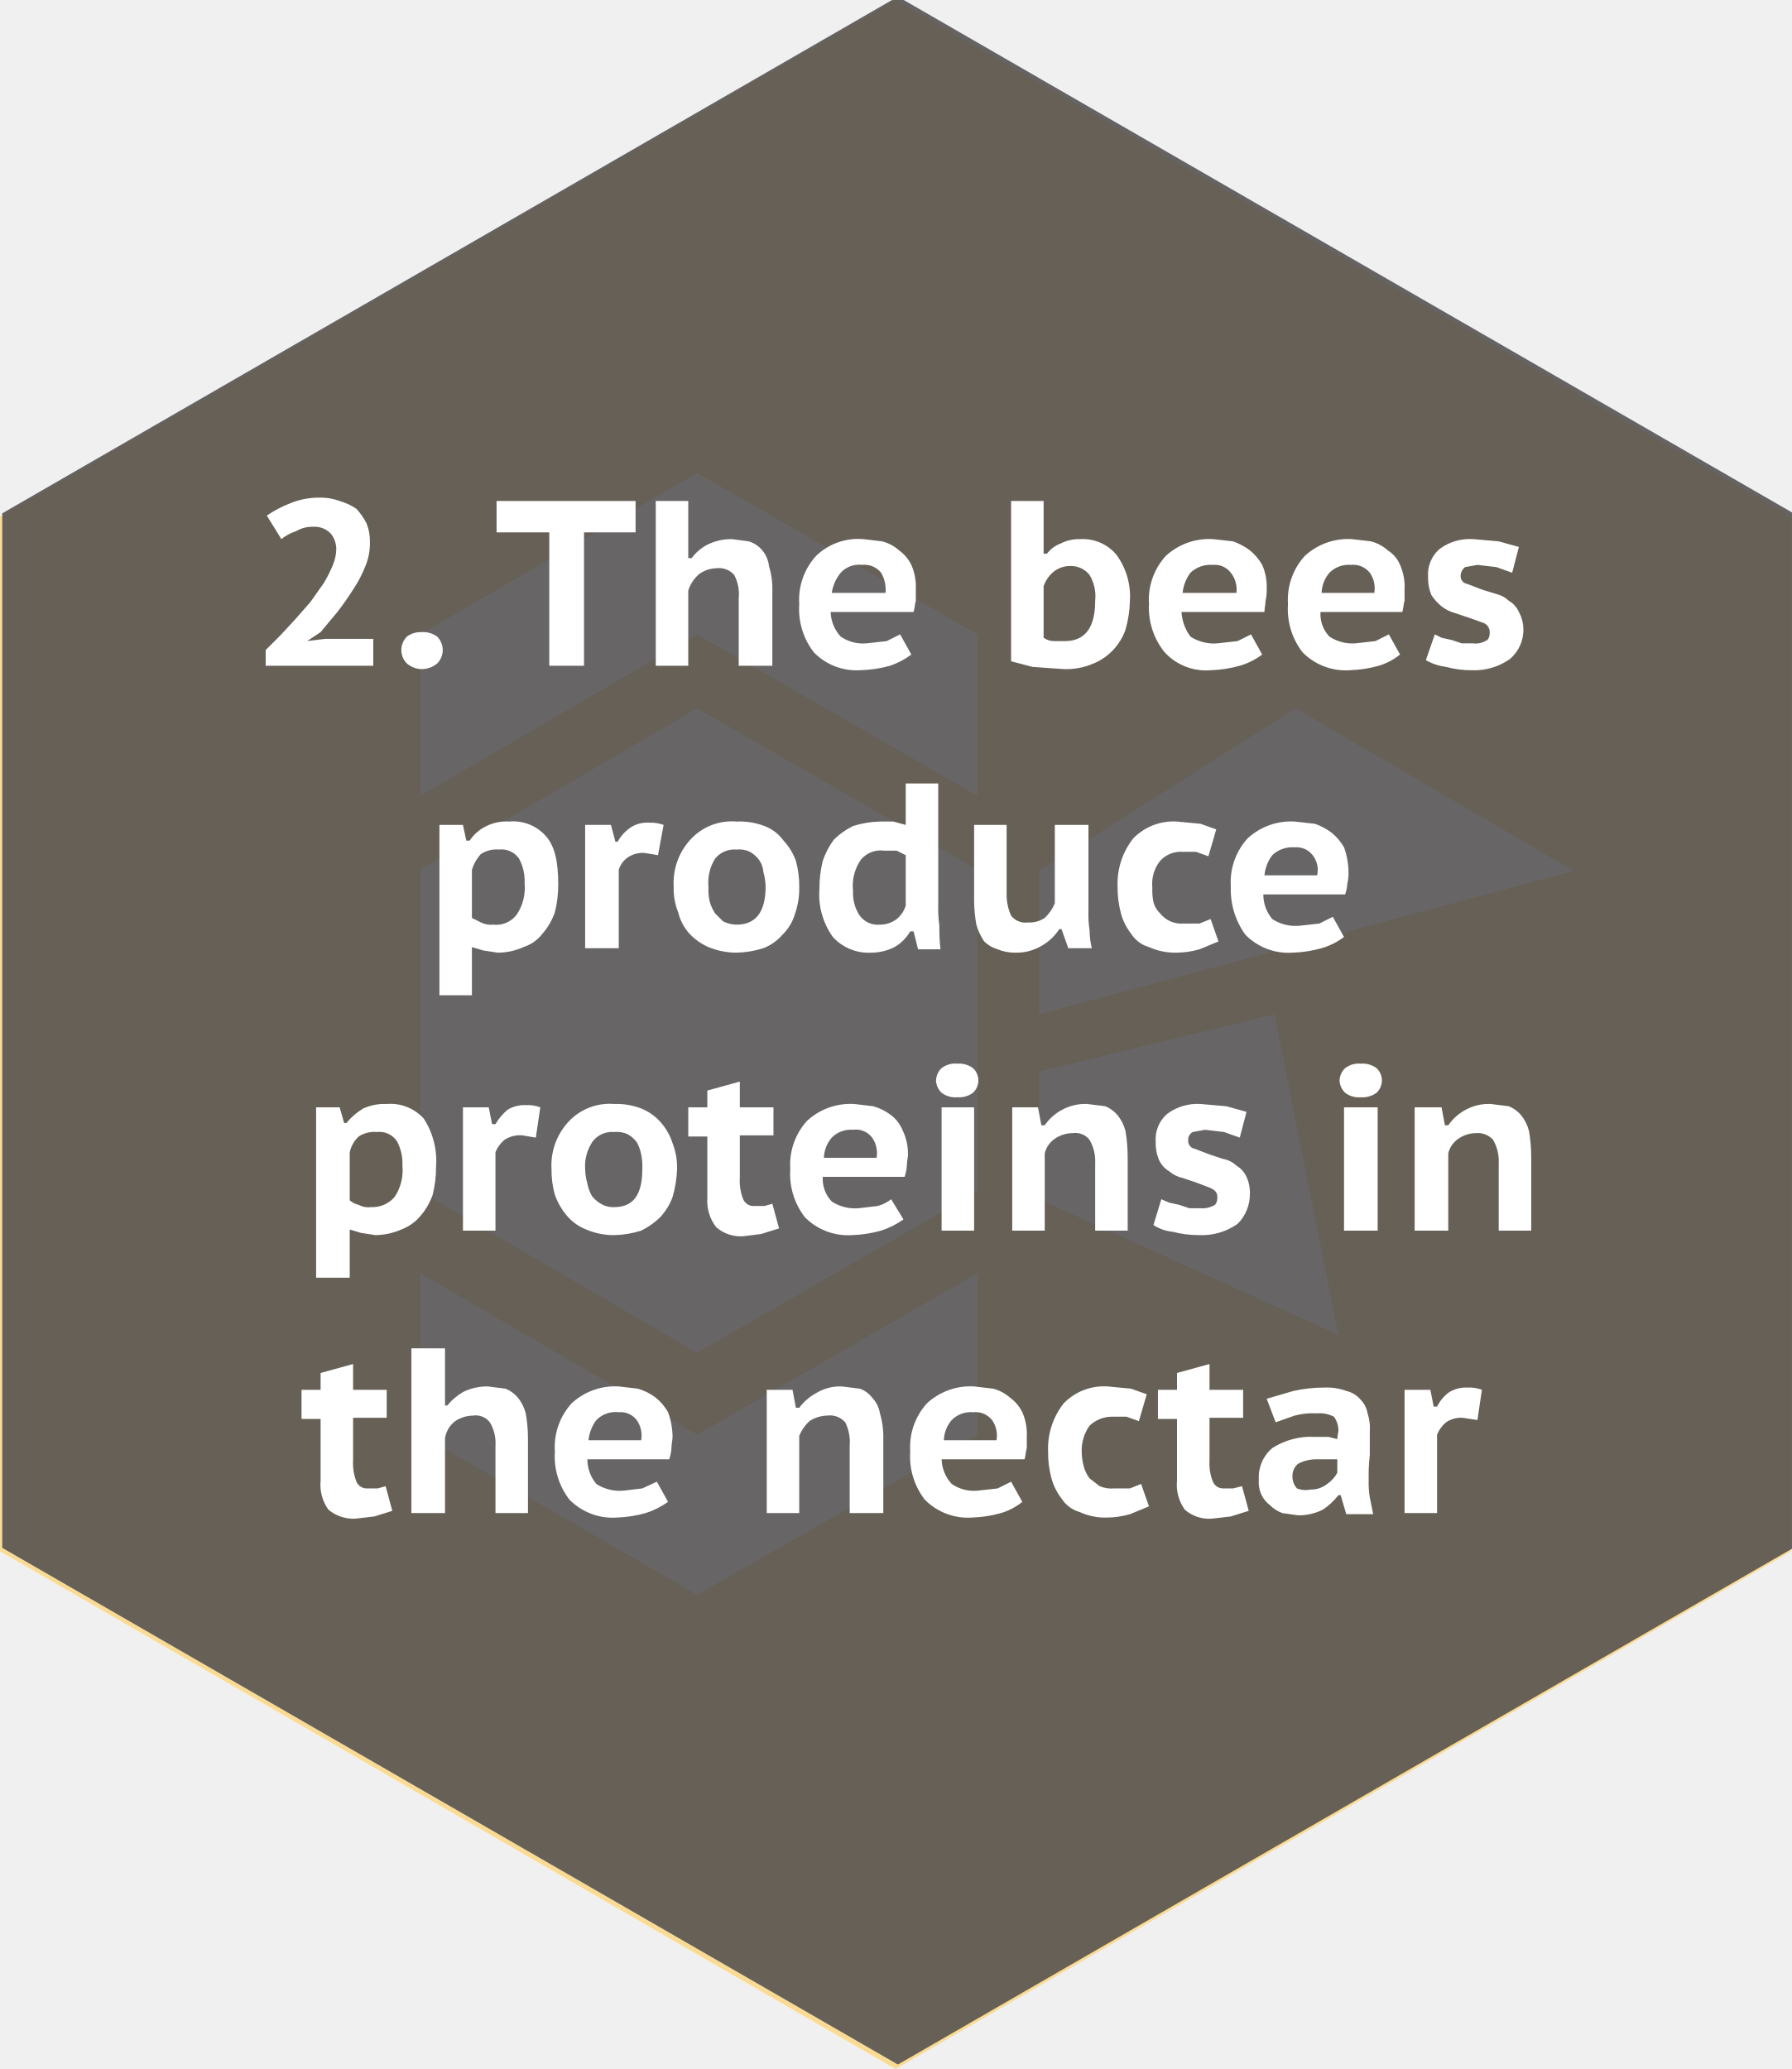
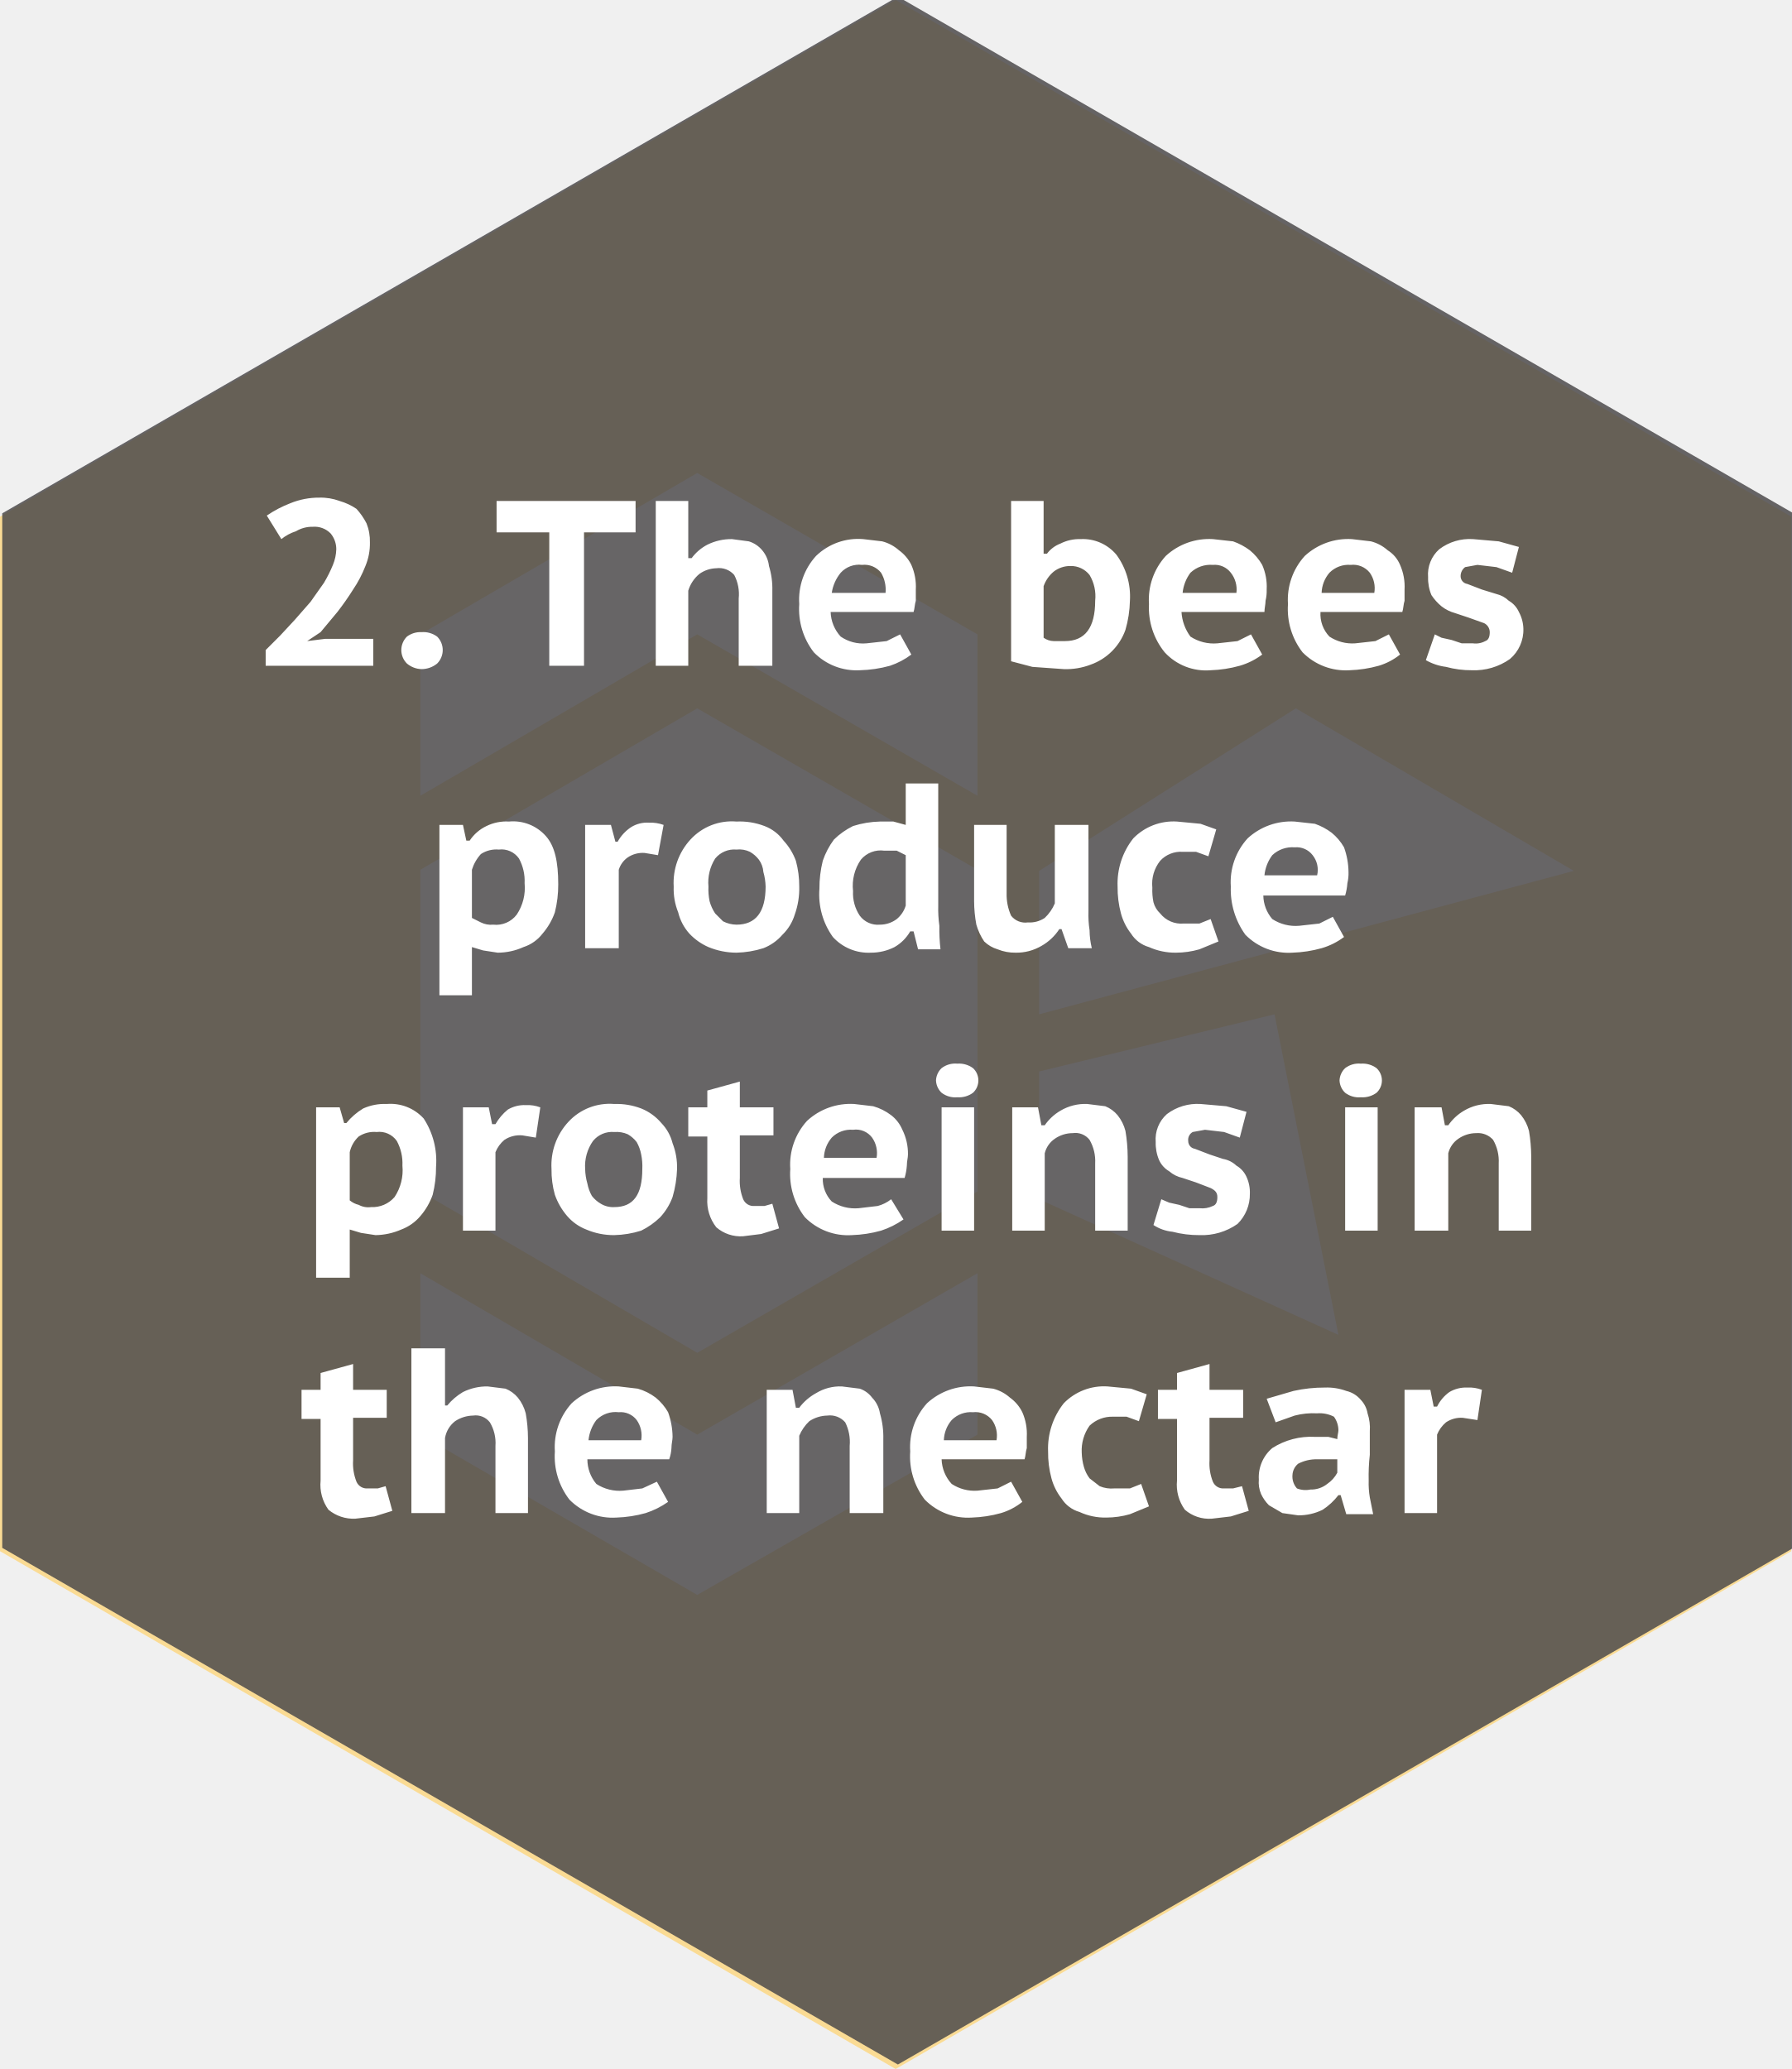
<svg xmlns="http://www.w3.org/2000/svg" width="159.8" height="184.6" viewBox="0 0 159.8 184.6">
-   <g id="Layer_11">
-     <path fill="#fadb94" d="M159.8 46.1L79.9 0 0 46.1v92.3l79.9 46.2 79.9-46.2V46.1z" />
-     <path fill="#fff" d="M37.5 77.6l24.7-14.4 25 14.4v28.7l-25 14.4-24.7-14.4z" />
-     <path fill="#fff" d="M37.5 56.6l24.7-14.4 25 14.4V71l-25-14.4L37.5 71zM87.2 128l-25 14.3L37.5 128v-14.4L62.2 128l25-14.4zm5.5-50.3v12.8l47.7-12.8-24.8-14.5zm21 12.8l-21 5.1V107l26.7 12.1z" />
-     <path fill="#4c4a4b" d="M160 45.8L80.1-.3.2 45.8v92.3l79.9 46.1 79.9-46.1V45.8z" opacity=".85" />
-     <path fill="#fff" d="M33 48.4a5.2 5.2 0 0 1-.4 2.1 10.6 10.6 0 0 1-1.1 2.1 24.3 24.3 0 0 1-1.4 2l-1.5 1.8-1.2.8L29 57h4.3v2.4h-9.6V58l1.3-1.3 1.3-1.4 1.4-1.6 1.2-1.7a11.9 11.9 0 0 0 .8-1.6A3.9 3.9 0 0 0 30 49a2.2 2.2 0 0 0-.5-1.4 2 2 0 0 0-1.6-.6 2.8 2.8 0 0 0-1.5.4 4 4 0 0 0-1.3.7L23.8 46a10.3 10.3 0 0 1 2.1-1.1 6.7 6.7 0 0 1 2.6-.5 4.8 4.8 0 0 1 1.8.3 5.2 5.2 0 0 1 1.5.7 6 6 0 0 1 .9 1.3 4.3 4.3 0 0 1 .3 1.7zm2.8 9.6a1.7 1.7 0 0 1 .5-1.2 2 2 0 0 1 1.3-.4 2.1 2.1 0 0 1 1.4.4 1.7 1.7 0 0 1 0 2.4 2.2 2.2 0 0 1-1.4.5 2.1 2.1 0 0 1-1.3-.5 1.7 1.7 0 0 1-.5-1.2zm20.9-10.5h-4.6v11.9H49V47.5h-4.7v-2.8h12.4zm9.2 11.9v-6a3.7 3.7 0 0 0-.4-2.1 1.8 1.8 0 0 0-1.6-.6 2.7 2.7 0 0 0-1.5.5 3.1 3.1 0 0 0-1 1.5v6.7h-2.9V44.7h2.9v5.1h.3a4.1 4.1 0 0 1 1.4-1.2 4.8 4.8 0 0 1 2.2-.5l1.5.2a2.5 2.5 0 0 1 1.2.8 2.6 2.6 0 0 1 .6 1.4 6.9 6.9 0 0 1 .3 2.2v6.7zm15.4-1a6.7 6.7 0 0 1-1.9 1 11 11 0 0 1-2.7.4 5.3 5.3 0 0 1-4.1-1.6 6.3 6.3 0 0 1-1.3-4.3 5.8 5.8 0 0 1 1.5-4.3 5.4 5.4 0 0 1 4.2-1.5l1.7.2a3.6 3.6 0 0 1 1.5.8 3.5 3.5 0 0 1 1.1 1.3 4.8 4.8 0 0 1 .4 2.2v1c-.1.3-.1.7-.2 1h-7.4a3.4 3.4 0 0 0 .9 2.2 3.5 3.5 0 0 0 2.3.6l1.8-.2 1.2-.6zm-4.4-8a2.2 2.2 0 0 0-1.9.7 3.7 3.7 0 0 0-.8 1.8H79a3 3 0 0 0-.4-1.8 1.9 1.9 0 0 0-1.7-.7zm13.3-5.7h2.9v4.7h.3a2.7 2.7 0 0 1 1.2-.9 3.7 3.7 0 0 1 1.8-.4 3.9 3.9 0 0 1 3.2 1.4 6.3 6.3 0 0 1 1.2 4.1 10.1 10.1 0 0 1-.4 2.6 5.1 5.1 0 0 1-3.1 3.1 6.1 6.1 0 0 1-2.4.4l-2.8-.2-1.9-.5zm2.9 12.2a1.6 1.6 0 0 0 .9.3h1q2.7 0 2.7-3.6a3.7 3.7 0 0 0-.5-2.3 2.1 2.1 0 0 0-1.7-.8 2.4 2.4 0 0 0-1.5.5 3 3 0 0 0-.9 1.3zm19.5 1.5a6.2 6.2 0 0 1-2 1 10.9 10.9 0 0 1-2.6.4 5 5 0 0 1-4.1-1.6 6.3 6.3 0 0 1-1.4-4.3 5.8 5.8 0 0 1 1.5-4.3 5.7 5.7 0 0 1 4.2-1.5l1.8.2a5.5 5.5 0 0 1 1.5.8 4.7 4.7 0 0 1 1.1 1.3 4.8 4.8 0 0 1 .4 2.2 3.8 3.8 0 0 1-.1 1c0 .3-.1.7-.1 1h-7.4a4.1 4.1 0 0 0 .8 2.2 3.8 3.8 0 0 0 2.4.6l1.8-.2 1.2-.6zm-4.4-8a2.6 2.6 0 0 0-2 .7 3.6 3.6 0 0 0-.7 1.8h4.8a2.4 2.4 0 0 0-.5-1.8 1.8 1.8 0 0 0-1.6-.7zm16.7 8a5.6 5.6 0 0 1-1.9 1 10.9 10.9 0 0 1-2.6.4 5.4 5.4 0 0 1-4.2-1.6 6.3 6.3 0 0 1-1.3-4.3 5.8 5.8 0 0 1 1.5-4.3 5.7 5.7 0 0 1 4.2-1.5l1.7.2a3.6 3.6 0 0 1 1.5.8 2.8 2.8 0 0 1 1.1 1.3 4.8 4.8 0 0 1 .4 2.2v1c-.1.3-.1.7-.2 1h-7.3a2.9 2.9 0 0 0 .8 2.2 3.7 3.7 0 0 0 2.3.6l1.8-.2 1.2-.6zm-4.4-8a2.4 2.4 0 0 0-1.9.7 2.9 2.9 0 0 0-.7 1.8h4.7a2.4 2.4 0 0 0-.4-1.8 1.9 1.9 0 0 0-1.7-.7zm7.5 6.2l.6.3.9.2.9.3h1a1.8 1.8 0 0 0 1.1-.2c.3-.1.4-.4.4-.8a.9.9 0 0 0-.5-.8l-1.4-.5-1.2-.4a3.4 3.4 0 0 1-1.2-.6 4.5 4.5 0 0 1-.9-1 3.8 3.8 0 0 1-.3-1.6 3 3 0 0 1 1-2.5 4.5 4.5 0 0 1 3-.9l2.3.2 1.8.5-.6 2.3-1.4-.5-1.7-.2-1.1.2a1 1 0 0 0-.4.8.7.7 0 0 0 .6.7l1.3.5 1.3.4a2.4 2.4 0 0 1 1.1.6 2.2 2.2 0 0 1 .9 1 3.3 3.3 0 0 1 .4 1.5 3.4 3.4 0 0 1-1.2 2.7 5.5 5.5 0 0 1-3.4 1 8.5 8.5 0 0 1-2.3-.3 4.8 4.8 0 0 1-1.8-.6zm-88.8 17h2.1l.3 1.4h.3a3.7 3.7 0 0 1 1.5-1.3 4 4 0 0 1 2-.4 3.9 3.9 0 0 1 3.3 1.3c.8.9 1.1 2.3 1.1 4.3a10.1 10.1 0 0 1-.3 2.5 5.9 5.9 0 0 1-1.1 1.9 3.5 3.5 0 0 1-1.7 1.2 5.6 5.6 0 0 1-2.3.5l-1.3-.2-1-.3v4.3h-2.9zm5.3 2.2a2.5 2.5 0 0 0-1.6.4 3.7 3.7 0 0 0-.8 1.4v4.3l.8.4a2 2 0 0 0 1.1.2 2.3 2.3 0 0 0 2.1-.9 4.3 4.3 0 0 0 .7-2.8 4.2 4.2 0 0 0-.5-2.2 1.9 1.9 0 0 0-1.8-.8zm14.2.5l-1.2-.2a2.4 2.4 0 0 0-1.5.4 2.1 2.1 0 0 0-.8 1.1v7h-3v-11h2.3l.4 1.5h.2a3.7 3.7 0 0 1 1.2-1.3 2.7 2.7 0 0 1 1.6-.4 3.4 3.4 0 0 1 1.3.2zm1.4 2.8a5.7 5.7 0 0 1 1.5-4.2 5 5 0 0 1 4.1-1.6 6.2 6.2 0 0 1 2.5.4 3.7 3.7 0 0 1 1.7 1.3 5.4 5.4 0 0 1 1.1 1.8 8.5 8.5 0 0 1 .3 2.3 6.9 6.9 0 0 1-.4 2.5 4.2 4.2 0 0 1-1.1 1.8 4.3 4.3 0 0 1-1.7 1.2 8.6 8.6 0 0 1-2.4.4 6.6 6.6 0 0 1-2.5-.5 5.2 5.2 0 0 1-1.7-1.2 4.4 4.4 0 0 1-1-1.9 5.6 5.6 0 0 1-.4-2.3zm3.1 0a5.3 5.3 0 0 0 .1 1.3 3.7 3.7 0 0 0 .5 1.1l.7.7a2.7 2.7 0 0 0 1.2.3c1.7 0 2.6-1.1 2.6-3.4a5.1 5.1 0 0 0-.2-1.3 2.1 2.1 0 0 0-.4-1.1 2.7 2.7 0 0 0-.8-.7 2.2 2.2 0 0 0-1.2-.2 2.2 2.2 0 0 0-1.9.8 4 4 0 0 0-.6 2.5zm20.5 1.7a10.9 10.9 0 0 0 .1 1.8 16.2 16.2 0 0 0 .1 2.1h-2l-.4-1.6h-.3a3.8 3.8 0 0 1-1.4 1.4 4.6 4.6 0 0 1-2.1.5 4.3 4.3 0 0 1-3.4-1.4 6.5 6.5 0 0 1-1.2-4.3 10.1 10.1 0 0 1 .3-2.5 6.9 6.9 0 0 1 1-1.9 6.6 6.6 0 0 1 1.7-1.2 8.6 8.6 0 0 1 2.4-.4h1.2l1.1.3v-3.7h2.9zm-5.2 1.7A2.5 2.5 0 0 0 80 82a2.5 2.5 0 0 0 .8-1.2v-4.5l-.8-.4h-1.1a2.3 2.3 0 0 0-2.1.8 4.1 4.1 0 0 0-.7 2.8 3.6 3.6 0 0 0 .6 2.2 2 2 0 0 0 1.8.8zm11.3-8.9v6.1a4.6 4.6 0 0 0 .4 2 1.6 1.6 0 0 0 1.5.6 2.4 2.4 0 0 0 1.5-.4 3.8 3.8 0 0 0 .9-1.3v-7h3v7.7a9.1 9.1 0 0 0 .1 1.7 7 7 0 0 0 .2 1.6h-2.1l-.6-1.7h-.2a4.6 4.6 0 0 1-1.6 1.5 4.4 4.4 0 0 1-2.3.6 4.1 4.1 0 0 1-1.6-.3 2.9 2.9 0 0 1-1.2-.7 5.2 5.2 0 0 1-.7-1.5 12.5 12.5 0 0 1-.2-2.1v-6.8zM108.7 84l-1.7.7a7.6 7.6 0 0 1-2.1.3 5.7 5.7 0 0 1-2.4-.5 2.8 2.8 0 0 1-1.6-1.2 5.1 5.1 0 0 1-.9-1.8 8.8 8.8 0 0 1-.3-2.4 6.5 6.5 0 0 1 1.4-4.3 5 5 0 0 1 3.9-1.5l2.1.2 1.4.5-.7 2.4-1.1-.4h-1.2a2.5 2.5 0 0 0-2 .8 3.3 3.3 0 0 0-.7 2.4 5.3 5.3 0 0 0 .1 1.3 2.1 2.1 0 0 0 .6 1 2.4 2.4 0 0 0 2.1.9h1.4l1-.4zm11.2-.4a6.2 6.2 0 0 1-2 1 10.9 10.9 0 0 1-2.6.4 5.4 5.4 0 0 1-4.2-1.6 6.9 6.9 0 0 1-1.3-4.3 5.8 5.8 0 0 1 1.5-4.3 5.7 5.7 0 0 1 4.2-1.5l1.8.2a5.5 5.5 0 0 1 1.5.8 4.7 4.7 0 0 1 1.1 1.3 6.7 6.7 0 0 1 .4 2.2 3.8 3.8 0 0 1-.1 1 3.6 3.6 0 0 1-.2 1h-7.3a3.4 3.4 0 0 0 .8 2.2 3.8 3.8 0 0 0 2.4.6l1.8-.2 1.2-.6zm-4.4-8a2.6 2.6 0 0 0-2 .7 3.6 3.6 0 0 0-.7 1.8h4.7a2.1 2.1 0 0 0-.4-1.8 1.8 1.8 0 0 0-1.6-.7zM28.2 98.8h2.1l.4 1.4h.2a5.8 5.8 0 0 1 1.5-1.3 4.6 4.6 0 0 1 2.1-.4 4 4 0 0 1 3.3 1.3 6.9 6.9 0 0 1 1.1 4.3 10.1 10.1 0 0 1-.3 2.5 5.9 5.9 0 0 1-1.1 1.9 4.1 4.1 0 0 1-1.7 1.2 5.9 5.9 0 0 1-2.3.5l-1.3-.2-1-.3v4.3h-3zm5.4 2.2a2.5 2.5 0 0 0-1.6.4 2.7 2.7 0 0 0-.8 1.4v4.3a2 2 0 0 0 .8.4 1.8 1.8 0 0 0 1.1.2 2.6 2.6 0 0 0 2.1-.9 4.3 4.3 0 0 0 .7-2.8 4.2 4.2 0 0 0-.5-2.2 1.9 1.9 0 0 0-1.8-.8zm14.2.5l-1.2-.2a2.5 2.5 0 0 0-1.6.4 2.8 2.8 0 0 0-.8 1.1v7h-2.9v-11h2.3l.3 1.5h.3a4.7 4.7 0 0 1 1.1-1.3 2.9 2.9 0 0 1 1.6-.4 3.2 3.2 0 0 1 1.3.2zm1.4 2.8a5.7 5.7 0 0 1 1.5-4.2 5 5 0 0 1 4.1-1.6 6.1 6.1 0 0 1 2.4.4 4.6 4.6 0 0 1 1.8 1.3 5.2 5.2 0 0 1 1 1.8 5.9 5.9 0 0 1 .4 2.3 10.1 10.1 0 0 1-.4 2.5 5.4 5.4 0 0 1-1.1 1.8 6.6 6.6 0 0 1-1.7 1.2 8.6 8.6 0 0 1-2.4.4 6.2 6.2 0 0 1-2.5-.5 4.3 4.3 0 0 1-1.7-1.2 5.9 5.9 0 0 1-1.1-1.9 8 8 0 0 1-.3-2.3zm3 0a5.1 5.1 0 0 0 .2 1.3 3.6 3.6 0 0 0 .4 1.1 2.7 2.7 0 0 0 .8.7 2.1 2.1 0 0 0 1.2.3c1.7 0 2.5-1.1 2.5-3.4a5.3 5.3 0 0 0-.1-1.3 3.6 3.6 0 0 0-.4-1.1 2.7 2.7 0 0 0-.8-.7 2.3 2.3 0 0 0-1.2-.2 2.2 2.2 0 0 0-1.9.8 3.9 3.9 0 0 0-.7 2.5zm9.2-5.5h1.7v-1.5l2.9-.8v2.3h3v2.5h-3v3.8a4.4 4.4 0 0 0 .3 1.9 1 1 0 0 0 1 .6h.9l.7-.2.6 2.2-1.6.5-1.6.2a3.3 3.3 0 0 1-2.4-.8 3.8 3.8 0 0 1-.8-2.6v-5.5h-1.7zm19.2 10a7.5 7.5 0 0 1-2 1 10.9 10.9 0 0 1-2.6.4 5.4 5.4 0 0 1-4.2-1.6 6.3 6.3 0 0 1-1.3-4.3A5.8 5.8 0 0 1 72 100a5.7 5.7 0 0 1 4.2-1.5l1.7.2a4.8 4.8 0 0 1 1.6.8 3.2 3.2 0 0 1 1 1.3 4.8 4.8 0 0 1 .5 2.2c0 .3-.1.6-.1 1a3.6 3.6 0 0 1-.2 1h-7.3a2.9 2.9 0 0 0 .8 2.2 3.8 3.8 0 0 0 2.4.6l1.7-.2a3.3 3.3 0 0 0 1.2-.6zm-4.5-8a2.4 2.4 0 0 0-1.9.7 2.9 2.9 0 0 0-.7 1.8h4.7a2.4 2.4 0 0 0-.4-1.8 1.8 1.8 0 0 0-1.7-.7zm7.4-4.4a1.6 1.6 0 0 1 .5-1.1 2 2 0 0 1 1.4-.4 2.1 2.1 0 0 1 1.4.4 1.5 1.5 0 0 1 0 2.2 2.1 2.1 0 0 1-1.4.4 2 2 0 0 1-1.4-.4 1.6 1.6 0 0 1-.5-1.1zm.5 2.4h2.9v11H84zm13.7 11v-6a3.8 3.8 0 0 0-.5-2.1 1.6 1.6 0 0 0-1.5-.6 2.8 2.8 0 0 0-1.6.5 2.2 2.2 0 0 0-.9 1.3v6.9h-2.9v-11h2.3l.3 1.6h.3a4.4 4.4 0 0 1 1.4-1.3 4.3 4.3 0 0 1 2.4-.6l1.6.2a2.8 2.8 0 0 1 1.1.8 3.7 3.7 0 0 1 .7 1.4 14 14 0 0 1 .2 2.3v6.6zm5.9-2.8l.7.3.9.2.9.3h.9a2.2 2.2 0 0 0 1.2-.2c.3-.1.4-.4.4-.8s-.2-.6-.6-.8l-1.3-.5-1.2-.4a2.7 2.7 0 0 1-1.2-.6 2.2 2.2 0 0 1-.9-1 3.8 3.8 0 0 1-.3-1.6 3 3 0 0 1 1-2.5 4.5 4.5 0 0 1 3-.9l2.3.2 1.8.5-.6 2.3-1.4-.5-1.7-.2-1.1.2a.8.8 0 0 0-.4.8.7.7 0 0 0 .6.7l1.3.5 1.2.4a2.3 2.3 0 0 1 1.2.6 2.2 2.2 0 0 1 .9 1 3.3 3.3 0 0 1 .3 1.5 3.7 3.7 0 0 1-1.1 2.7 5.5 5.5 0 0 1-3.4 1 9.3 9.3 0 0 1-2.4-.3 3.8 3.8 0 0 1-1.7-.6zm15.9-10.6a1.6 1.6 0 0 1 .5-1.1 2 2 0 0 1 1.4-.4 2.1 2.1 0 0 1 1.4.4 1.5 1.5 0 0 1 0 2.2 2.1 2.1 0 0 1-1.4.4 2 2 0 0 1-1.4-.4 1.6 1.6 0 0 1-.5-1.1zm.4 2.4h3v11h-3zm13.8 11v-6a3.8 3.8 0 0 0-.5-2.1 1.8 1.8 0 0 0-1.5-.6 2.8 2.8 0 0 0-1.6.5 2.2 2.2 0 0 0-.9 1.3v6.9h-3v-11h2.4l.3 1.6h.3a4.4 4.4 0 0 1 1.4-1.3 4.3 4.3 0 0 1 2.4-.6l1.6.2a2.8 2.8 0 0 1 1.1.8 3.7 3.7 0 0 1 .7 1.4 14 14 0 0 1 .2 2.3v6.6zM26.9 124h1.7v-1.5l2.9-.8v2.3h3v2.5h-3v3.8a4.4 4.4 0 0 0 .3 1.9 1 1 0 0 0 1 .6h.9l.7-.2.6 2.2-1.6.5-1.7.2a3.5 3.5 0 0 1-2.4-.8 3.8 3.8 0 0 1-.7-2.6v-5.5h-1.7zm17.3 11v-6a3.6 3.6 0 0 0-.5-2.1 1.6 1.6 0 0 0-1.5-.6 3 3 0 0 0-1.6.5 2.4 2.4 0 0 0-.9 1.5v6.7h-3v-14.7h3v5.1h.2a5.3 5.3 0 0 1 1.4-1.2 4.8 4.8 0 0 1 2.2-.5l1.6.2a2.8 2.8 0 0 1 1.1.8 3.7 3.7 0 0 1 .7 1.4 12.7 12.7 0 0 1 .2 2.2v6.7zm15.4-1a7.5 7.5 0 0 1-2 1 10.9 10.9 0 0 1-2.6.4 5.4 5.4 0 0 1-4.2-1.6 6.3 6.3 0 0 1-1.3-4.3 5.8 5.8 0 0 1 1.5-4.3 5.7 5.7 0 0 1 4.2-1.5l1.7.2a4.8 4.8 0 0 1 1.6.8 4.7 4.7 0 0 1 1.1 1.3 6.7 6.7 0 0 1 .4 2.2c0 .3-.1.6-.1 1a3.6 3.6 0 0 1-.2 1h-7.3a3.4 3.4 0 0 0 .8 2.2 3.8 3.8 0 0 0 2.4.6l1.7-.2 1.3-.6zm-4.4-8a2.4 2.4 0 0 0-2 .7 3.6 3.6 0 0 0-.7 1.8h4.7a2.4 2.4 0 0 0-.4-1.8 1.8 1.8 0 0 0-1.6-.7zm20.6 9v-6a3.9 3.9 0 0 0-.4-2.1 1.8 1.8 0 0 0-1.6-.6 3 3 0 0 0-1.6.5 3.8 3.8 0 0 0-.9 1.3v6.9h-2.9v-11h2.3l.3 1.6h.3a4.7 4.7 0 0 1 1.5-1.3 4.1 4.1 0 0 1 2.3-.6l1.6.2a2.3 2.3 0 0 1 1.1.8 2.6 2.6 0 0 1 .7 1.4 7.5 7.5 0 0 1 .3 2.3v6.6zm15.4-1a5.6 5.6 0 0 1-1.9 1 10.9 10.9 0 0 1-2.6.4 5.4 5.4 0 0 1-4.2-1.6 6.3 6.3 0 0 1-1.3-4.3 5.8 5.8 0 0 1 1.5-4.3 5.7 5.7 0 0 1 4.2-1.5l1.7.2a3.6 3.6 0 0 1 1.5.8 3.5 3.5 0 0 1 1.1 1.3 4.8 4.8 0 0 1 .4 2.2v1c-.1.3-.1.7-.2 1H84a3.4 3.4 0 0 0 .9 2.2 3.5 3.5 0 0 0 2.3.6l1.8-.2 1.2-.6zm-4.4-8a2.4 2.4 0 0 0-1.9.7 2.9 2.9 0 0 0-.7 1.8h4.7a2.4 2.4 0 0 0-.4-1.8 1.9 1.9 0 0 0-1.7-.7zm15.7 8.4l-1.7.7a7.6 7.6 0 0 1-2.1.3 5.4 5.4 0 0 1-2.4-.5 2.8 2.8 0 0 1-1.6-1.2 5.1 5.1 0 0 1-.9-1.8 8.8 8.8 0 0 1-.3-2.4 6.5 6.5 0 0 1 1.4-4.3 5 5 0 0 1 3.9-1.5l2.1.2 1.4.5-.7 2.4-1.1-.4h-1.2a2.9 2.9 0 0 0-2.1.8 3.8 3.8 0 0 0-.7 2.4 5.1 5.1 0 0 0 .2 1.3 3.1 3.1 0 0 0 .5 1l.9.7a2.7 2.7 0 0 0 1.3.2h1.4l1-.4zm.8-10.4h1.7v-1.5l2.9-.8v2.3h3v2.5h-3v3.8a4.4 4.4 0 0 0 .3 1.9 1 1 0 0 0 1 .6h.8l.8-.2.6 2.2-1.6.5-1.7.2a3.3 3.3 0 0 1-2.4-.8 3.8 3.8 0 0 1-.7-2.6v-5.5h-1.7zm9.7.8l2.4-.7a12.7 12.7 0 0 1 2.8-.3 5 5 0 0 1 1.9.3 2.4 2.4 0 0 1 1.3.8 2.3 2.3 0 0 1 .6 1.2 4.1 4.1 0 0 1 .2 1.6v2.1a16.9 16.9 0 0 0-.1 2.3 7.6 7.6 0 0 0 .1 1.5l.3 1.5h-2.4l-.5-1.7h-.2a5.8 5.8 0 0 1-1.4 1.3 4.8 4.8 0 0 1-2.2.5l-1.4-.2a3 3 0 0 1-1.1-.7 2.5 2.5 0 0 1-.8-1 2.7 2.7 0 0 1-.2-1.3 3.4 3.4 0 0 1 1.2-2.8 6.4 6.4 0 0 1 3.8-1h1.2l.8.2c0-.3.1-.6.1-.8a2.1 2.1 0 0 0-.4-1.2 2.8 2.8 0 0 0-1.5-.3 6.5 6.5 0 0 0-2 .2l-1.7.6zm3.9 8.1a2.3 2.3 0 0 0 1.5-.5 2.8 2.8 0 0 0 .9-1v-1.2h-1.8a3.5 3.5 0 0 0-1.7.4 1.4 1.4 0 0 0-.5 1 1.6 1.6 0 0 0 .4 1.2 2.1 2.1 0 0 0 1.2.1zm14.9-6.2l-1.3-.2a2.4 2.4 0 0 0-1.5.4 2.8 2.8 0 0 0-.8 1.1v7h-2.9v-11h2.3l.3 1.5h.3a3.5 3.5 0 0 1 1.1-1.3 2.9 2.9 0 0 1 1.6-.4 3.2 3.2 0 0 1 1.3.2z" />
-   </g>
+   <path fill="#fadb94" d="M159.8 46.1L79.9 0 0 46.1v92.3l79.9 46.2 79.9-46.2z" />
+   <path fill="#fff" d="M37.5 77.6l24.7-14.4 25 14.4v28.7l-25 14.4-24.7-14.4z" />
+   <path fill="#fff" d="M37.5 56.6l24.7-14.4 25 14.4V71l-25-14.4L37.5 71zM87.2 128l-25 14.3L37.5 128v-14.4L62.2 128l25-14.4zm5.5-50.3v12.8l47.7-12.8-24.8-14.5zm21 12.8l-21 5.1V107l26.7 12.1z" />
+   <path fill="#4c4a4b" d="M160 45.8L80.1-.3.2 45.8v92.3l79.9 46.1 79.9-46.1z" opacity=".85" />
+   <path fill="#fff" d="M33 48.4a5.2 5.2 0 0 1-.4 2.1 10.6 10.6 0 0 1-1.1 2.1 24.3 24.3 0 0 1-1.4 2l-1.5 1.8-1.2.8L29 57h4.3v2.4h-9.6V58l1.3-1.3 1.3-1.4 1.4-1.6 1.2-1.7a11.9 11.9 0 0 0 .8-1.6A3.9 3.9 0 0 0 30 49a2.2 2.2 0 0 0-.5-1.4 2 2 0 0 0-1.6-.6 2.8 2.8 0 0 0-1.5.4 4 4 0 0 0-1.3.7L23.8 46a10.3 10.3 0 0 1 2.1-1.1 6.7 6.7 0 0 1 2.6-.5 4.8 4.8 0 0 1 1.8.3 5.2 5.2 0 0 1 1.5.7 6 6 0 0 1 .9 1.3 4.3 4.3 0 0 1 .3 1.7zm2.8 9.6a1.7 1.7 0 0 1 .5-1.2 2 2 0 0 1 1.3-.4 2.1 2.1 0 0 1 1.4.4 1.7 1.7 0 0 1 0 2.4 2.2 2.2 0 0 1-1.4.5 2.1 2.1 0 0 1-1.3-.5 1.7 1.7 0 0 1-.5-1.2zm20.9-10.5h-4.6v11.9H49V47.5h-4.7v-2.8h12.4zm9.2 11.9v-6a3.7 3.7 0 0 0-.4-2.1 1.8 1.8 0 0 0-1.6-.6 2.7 2.7 0 0 0-1.5.5 3.1 3.1 0 0 0-1 1.5v6.7h-2.9V44.7h2.9v5.1h.3a4.1 4.1 0 0 1 1.4-1.2 4.8 4.8 0 0 1 2.2-.5l1.5.2a2.5 2.5 0 0 1 1.2.8 2.6 2.6 0 0 1 .6 1.4 6.9 6.9 0 0 1 .3 2.2v6.7zm15.4-1a6.7 6.7 0 0 1-1.9 1 11 11 0 0 1-2.7.4 5.3 5.3 0 0 1-4.1-1.6 6.3 6.3 0 0 1-1.3-4.3 5.8 5.8 0 0 1 1.5-4.3 5.4 5.4 0 0 1 4.2-1.5l1.7.2a3.6 3.6 0 0 1 1.5.8 3.5 3.5 0 0 1 1.1 1.3 4.8 4.8 0 0 1 .4 2.2v1c-.1.3-.1.7-.2 1h-7.4a3.4 3.4 0 0 0 .9 2.2 3.5 3.5 0 0 0 2.3.6l1.8-.2 1.2-.6zm-4.4-8a2.2 2.2 0 0 0-1.9.7 3.7 3.7 0 0 0-.8 1.8H79a3 3 0 0 0-.4-1.8 1.9 1.9 0 0 0-1.7-.7zm13.3-5.7h2.9v4.7h.3a2.7 2.7 0 0 1 1.2-.9 3.7 3.7 0 0 1 1.8-.4 3.9 3.9 0 0 1 3.2 1.4 6.3 6.3 0 0 1 1.2 4.1 10.1 10.1 0 0 1-.4 2.6 5.1 5.1 0 0 1-3.1 3.1 6.1 6.1 0 0 1-2.4.4l-2.8-.2-1.9-.5zm2.9 12.2a1.6 1.6 0 0 0 .9.3h1q2.7 0 2.7-3.6a3.7 3.7 0 0 0-.5-2.3 2.1 2.1 0 0 0-1.7-.8 2.4 2.4 0 0 0-1.5.5 3 3 0 0 0-.9 1.3zm19.5 1.5a6.2 6.2 0 0 1-2 1 10.9 10.9 0 0 1-2.6.4 5 5 0 0 1-4.1-1.6 6.3 6.3 0 0 1-1.4-4.3 5.8 5.8 0 0 1 1.5-4.3 5.7 5.7 0 0 1 4.2-1.5l1.8.2a5.5 5.5 0 0 1 1.5.8 4.7 4.7 0 0 1 1.1 1.3 4.8 4.8 0 0 1 .4 2.2 3.8 3.8 0 0 1-.1 1c0 .3-.1.7-.1 1h-7.4a4.1 4.1 0 0 0 .8 2.2 3.8 3.8 0 0 0 2.4.6l1.8-.2 1.2-.6zm-4.4-8a2.6 2.6 0 0 0-2 .7 3.6 3.6 0 0 0-.7 1.8h4.8a2.4 2.4 0 0 0-.5-1.8 1.8 1.8 0 0 0-1.6-.7zm16.7 8a5.6 5.6 0 0 1-1.9 1 10.9 10.9 0 0 1-2.6.4 5.4 5.4 0 0 1-4.2-1.6 6.3 6.3 0 0 1-1.3-4.3 5.8 5.8 0 0 1 1.5-4.3 5.7 5.7 0 0 1 4.2-1.5l1.7.2a3.6 3.6 0 0 1 1.5.8 2.8 2.8 0 0 1 1.1 1.3 4.8 4.8 0 0 1 .4 2.2v1c-.1.3-.1.7-.2 1h-7.3a2.9 2.9 0 0 0 .8 2.2 3.7 3.7 0 0 0 2.3.6l1.8-.2 1.2-.6zm-4.4-8a2.4 2.4 0 0 0-1.9.7 2.9 2.9 0 0 0-.7 1.8h4.7a2.4 2.4 0 0 0-.4-1.8 1.9 1.9 0 0 0-1.7-.7zm7.5 6.2l.6.3.9.2.9.3h1a1.8 1.8 0 0 0 1.1-.2c.3-.1.4-.4.4-.8a.9.9 0 0 0-.5-.8l-1.4-.5-1.2-.4a3.4 3.4 0 0 1-1.2-.6 4.5 4.5 0 0 1-.9-1 3.8 3.8 0 0 1-.3-1.6 3 3 0 0 1 1-2.5 4.5 4.5 0 0 1 3-.9l2.3.2 1.8.5-.6 2.3-1.4-.5-1.7-.2-1.1.2a1 1 0 0 0-.4.8.7.7 0 0 0 .6.7l1.3.5 1.3.4a2.4 2.4 0 0 1 1.1.6 2.2 2.2 0 0 1 .9 1 3.3 3.3 0 0 1 .4 1.5 3.4 3.4 0 0 1-1.2 2.7 5.5 5.5 0 0 1-3.4 1 8.5 8.5 0 0 1-2.3-.3 4.8 4.8 0 0 1-1.8-.6zm-88.8 17h2.1l.3 1.4h.3a3.7 3.7 0 0 1 1.5-1.3 4 4 0 0 1 2-.4 3.9 3.9 0 0 1 3.3 1.3c.8.9 1.1 2.3 1.1 4.3a10.1 10.1 0 0 1-.3 2.5 5.9 5.9 0 0 1-1.1 1.9 3.5 3.5 0 0 1-1.7 1.2 5.6 5.6 0 0 1-2.3.5l-1.3-.2-1-.3v4.3h-2.9zm5.3 2.2a2.5 2.5 0 0 0-1.6.4 3.7 3.7 0 0 0-.8 1.4v4.3l.8.4a2 2 0 0 0 1.1.2 2.3 2.3 0 0 0 2.1-.9 4.3 4.3 0 0 0 .7-2.8 4.2 4.2 0 0 0-.5-2.2 1.9 1.9 0 0 0-1.8-.8zm14.2.5l-1.2-.2a2.4 2.4 0 0 0-1.5.4 2.1 2.1 0 0 0-.8 1.1v7h-3v-11h2.3l.4 1.5h.2a3.7 3.7 0 0 1 1.2-1.3 2.7 2.7 0 0 1 1.6-.4 3.4 3.4 0 0 1 1.3.2zm1.4 2.8a5.7 5.7 0 0 1 1.5-4.2 5 5 0 0 1 4.1-1.6 6.2 6.2 0 0 1 2.5.4 3.7 3.7 0 0 1 1.7 1.3 5.4 5.4 0 0 1 1.1 1.8 8.5 8.5 0 0 1 .3 2.3 6.9 6.9 0 0 1-.4 2.5 4.2 4.2 0 0 1-1.1 1.8 4.3 4.3 0 0 1-1.7 1.2 8.6 8.6 0 0 1-2.4.4 6.6 6.6 0 0 1-2.5-.5 5.2 5.2 0 0 1-1.7-1.2 4.4 4.4 0 0 1-1-1.9 5.6 5.6 0 0 1-.4-2.3zm3.1 0a5.3 5.3 0 0 0 .1 1.3 3.7 3.7 0 0 0 .5 1.1l.7.7a2.7 2.7 0 0 0 1.2.3c1.7 0 2.6-1.1 2.6-3.4a5.1 5.1 0 0 0-.2-1.3 2.1 2.1 0 0 0-.4-1.1 2.7 2.7 0 0 0-.8-.7 2.2 2.2 0 0 0-1.2-.2 2.2 2.2 0 0 0-1.9.8 4 4 0 0 0-.6 2.5zm20.5 1.7a10.9 10.9 0 0 0 .1 1.8 16.2 16.2 0 0 0 .1 2.1h-2l-.4-1.6h-.3a3.8 3.8 0 0 1-1.4 1.4 4.6 4.6 0 0 1-2.1.5 4.3 4.3 0 0 1-3.4-1.4 6.5 6.5 0 0 1-1.2-4.3 10.1 10.1 0 0 1 .3-2.5 6.9 6.9 0 0 1 1-1.9 6.6 6.6 0 0 1 1.7-1.2 8.6 8.6 0 0 1 2.4-.4h1.2l1.1.3v-3.7h2.9zm-5.2 1.7A2.5 2.5 0 0 0 80 82a2.5 2.5 0 0 0 .8-1.2v-4.5l-.8-.4h-1.1a2.3 2.3 0 0 0-2.1.8 4.1 4.1 0 0 0-.7 2.8 3.6 3.6 0 0 0 .6 2.2 2 2 0 0 0 1.8.8zm11.3-8.9v6.1a4.6 4.6 0 0 0 .4 2 1.6 1.6 0 0 0 1.5.6 2.4 2.4 0 0 0 1.5-.4 3.8 3.8 0 0 0 .9-1.3v-7h3v7.7a9.1 9.1 0 0 0 .1 1.7 7 7 0 0 0 .2 1.6h-2.1l-.6-1.7h-.2a4.6 4.6 0 0 1-1.6 1.5 4.4 4.4 0 0 1-2.3.6 4.1 4.1 0 0 1-1.6-.3 2.9 2.9 0 0 1-1.2-.7 5.2 5.2 0 0 1-.7-1.5 11.5 11.5 0 0 1-.2-2.1v-6.8zM108.7 84l-1.7.7a7.6 7.6 0 0 1-2.1.3 5.7 5.7 0 0 1-2.4-.5 2.8 2.8 0 0 1-1.6-1.2 5.1 5.1 0 0 1-.9-1.8 8.8 8.8 0 0 1-.3-2.4 6.5 6.5 0 0 1 1.4-4.3 5 5 0 0 1 3.9-1.5l2.1.2 1.4.5-.7 2.4-1.1-.4h-1.2a2.5 2.5 0 0 0-2 .8 3.3 3.3 0 0 0-.7 2.4 5.3 5.3 0 0 0 .1 1.3 2.1 2.1 0 0 0 .6 1 2.4 2.4 0 0 0 2.1.9h1.4l1-.4zm11.2-.4a6.2 6.2 0 0 1-2 1 10.9 10.9 0 0 1-2.6.4 5.4 5.4 0 0 1-4.2-1.6 6.9 6.9 0 0 1-1.3-4.3 5.8 5.8 0 0 1 1.5-4.3 5.7 5.7 0 0 1 4.2-1.5l1.8.2a5.5 5.5 0 0 1 1.5.8 4.7 4.7 0 0 1 1.1 1.3 6.7 6.7 0 0 1 .4 2.2 3.8 3.8 0 0 1-.1 1 5.2 5.2 0 0 1-.2 1.1h-7.3a3.3 3.3 0 0 0 .8 2.1 3.8 3.8 0 0 0 2.4.6l1.8-.2 1.2-.6zm-4.4-8a2.6 2.6 0 0 0-2 .7 3.6 3.6 0 0 0-.7 1.8h4.7a2.1 2.1 0 0 0-.4-1.8 1.8 1.8 0 0 0-1.6-.7zM28.2 98.8h2.1l.4 1.4h.2a5.8 5.8 0 0 1 1.5-1.3 4.6 4.6 0 0 1 2.1-.4 4 4 0 0 1 3.3 1.3 6.9 6.9 0 0 1 1.1 4.3 10.1 10.1 0 0 1-.3 2.5 5.9 5.9 0 0 1-1.1 1.9 4.1 4.1 0 0 1-1.7 1.2 5.9 5.9 0 0 1-2.3.5l-1.3-.2-1-.3v4.3h-3zm5.4 2.2a2.5 2.5 0 0 0-1.6.4 2.7 2.7 0 0 0-.8 1.4v4.3a2 2 0 0 0 .8.4 1.8 1.8 0 0 0 1.1.2 2.6 2.6 0 0 0 2.1-.9 4.3 4.3 0 0 0 .7-2.8 4.2 4.2 0 0 0-.5-2.2 1.9 1.9 0 0 0-1.8-.8zm14.2.5l-1.2-.2a2.5 2.5 0 0 0-1.6.4 2.8 2.8 0 0 0-.8 1.1v7h-2.9v-11h2.3l.3 1.5h.3a4.7 4.7 0 0 1 1.1-1.3 2.9 2.9 0 0 1 1.6-.4 3.2 3.2 0 0 1 1.3.2zm1.4 2.8a5.7 5.7 0 0 1 1.5-4.2 5 5 0 0 1 4.1-1.6 6.1 6.1 0 0 1 2.4.4 4.6 4.6 0 0 1 1.8 1.3 4 4 0 0 1 1 1.8 5.9 5.9 0 0 1 .4 2.3 10.1 10.1 0 0 1-.4 2.5 5.4 5.4 0 0 1-1.1 1.8 6.6 6.6 0 0 1-1.7 1.2 8.6 8.6 0 0 1-2.4.4 6.2 6.2 0 0 1-2.5-.5 4.3 4.3 0 0 1-1.7-1.2 5.9 5.9 0 0 1-1.1-1.9 8 8 0 0 1-.3-2.3zm3 0a5.1 5.1 0 0 0 .2 1.3 3.6 3.6 0 0 0 .4 1.1 2.7 2.7 0 0 0 .8.7 2.1 2.1 0 0 0 1.2.3c1.7 0 2.5-1.1 2.5-3.4a5.3 5.3 0 0 0-.1-1.3 3.6 3.6 0 0 0-.4-1.1 2.7 2.7 0 0 0-.8-.7 2.5 2.5 0 0 0-1.2-.2 2.2 2.2 0 0 0-1.9.8 3.9 3.9 0 0 0-.7 2.5zm9.2-5.5h1.7v-1.5l2.9-.8v2.3h3v2.5h-3v3.8a4.4 4.4 0 0 0 .3 1.9 1 1 0 0 0 1 .6h.9l.7-.2.6 2.2-1.6.5-1.6.2a3.3 3.3 0 0 1-2.4-.8 3.8 3.8 0 0 1-.8-2.6v-5.5h-1.7zm19.2 10a7.5 7.5 0 0 1-2 1 10.9 10.9 0 0 1-2.6.4 5.4 5.4 0 0 1-4.2-1.6 6.3 6.3 0 0 1-1.3-4.3A5.8 5.8 0 0 1 72 100a5.7 5.7 0 0 1 4.2-1.5l1.7.2a4.8 4.8 0 0 1 1.6.8 3.2 3.2 0 0 1 1 1.3 4.8 4.8 0 0 1 .5 2.2c0 .3-.1.6-.1 1a5.2 5.2 0 0 1-.2 1.1h-7.3a2.9 2.9 0 0 0 .8 2.1 3.8 3.8 0 0 0 2.4.6l1.7-.2a3.3 3.3 0 0 0 1.2-.6zm-4.5-8a2.4 2.4 0 0 0-1.9.7 2.9 2.9 0 0 0-.7 1.8h4.7a2.4 2.4 0 0 0-.4-1.8 1.8 1.8 0 0 0-1.7-.7zm7.4-4.4a1.6 1.6 0 0 1 .5-1.1 2 2 0 0 1 1.4-.4 2.1 2.1 0 0 1 1.4.4 1.5 1.5 0 0 1 0 2.2 2.1 2.1 0 0 1-1.4.4 2 2 0 0 1-1.4-.4 1.6 1.6 0 0 1-.5-1.1zm.5 2.4h2.9v11H84zm13.7 11v-6a3.8 3.8 0 0 0-.5-2.1 1.6 1.6 0 0 0-1.5-.6 2.8 2.8 0 0 0-1.6.5 2.2 2.2 0 0 0-.9 1.3v6.9h-2.9v-11h2.3l.3 1.6h.3a4.4 4.4 0 0 1 1.4-1.3 4.3 4.3 0 0 1 2.4-.6l1.6.2a2.8 2.8 0 0 1 1.1.8 3.7 3.7 0 0 1 .7 1.4 14 14 0 0 1 .2 2.3v6.6zm5.9-2.8l.7.3.9.2.9.3h.9a2.2 2.2 0 0 0 1.2-.2c.3-.1.4-.4.4-.8s-.2-.6-.6-.8l-1.3-.5-1.2-.4a2.7 2.7 0 0 1-1.2-.6 2.2 2.2 0 0 1-.9-1 3.8 3.8 0 0 1-.3-1.6 3 3 0 0 1 1-2.5 4.5 4.5 0 0 1 3-.9l2.3.2 1.8.5-.6 2.3-1.4-.5-1.7-.2-1.1.2a.8.8 0 0 0-.4.8.7.7 0 0 0 .6.7l1.3.5 1.2.4a2.3 2.3 0 0 1 1.2.6 2.2 2.2 0 0 1 .9 1 3.3 3.3 0 0 1 .3 1.5 3.7 3.7 0 0 1-1.1 2.7 5.5 5.5 0 0 1-3.4 1 9.3 9.3 0 0 1-2.4-.3 3.8 3.8 0 0 1-1.7-.6zm15.9-10.6a1.6 1.6 0 0 1 .5-1.1 2 2 0 0 1 1.4-.4 2.1 2.1 0 0 1 1.4.4 1.5 1.5 0 0 1 0 2.2 2.1 2.1 0 0 1-1.4.4 2 2 0 0 1-1.4-.4 1.6 1.6 0 0 1-.5-1.1zm.5 2.4h2.9v11H120zm13.7 11v-6a3.8 3.8 0 0 0-.5-2.1 1.8 1.8 0 0 0-1.5-.6 2.8 2.8 0 0 0-1.6.5 2.2 2.2 0 0 0-.9 1.3v6.9h-3v-11h2.4l.3 1.6h.3a4.4 4.4 0 0 1 1.4-1.3 4.3 4.3 0 0 1 2.4-.6l1.6.2a2.8 2.8 0 0 1 1.1.8 3.7 3.7 0 0 1 .7 1.4 14 14 0 0 1 .2 2.3v6.6zM26.9 124h1.7v-1.5l2.9-.8v2.3h3v2.5h-3v3.8a4.4 4.4 0 0 0 .3 1.9 1 1 0 0 0 1 .6h.9l.7-.2.6 2.2-1.6.5-1.7.2a3.5 3.5 0 0 1-2.4-.8 3.8 3.8 0 0 1-.7-2.6v-5.5h-1.7zm17.3 11v-6a3.6 3.6 0 0 0-.5-2.1 1.6 1.6 0 0 0-1.5-.6 3 3 0 0 0-1.6.5 2.4 2.4 0 0 0-.9 1.5v6.7h-3v-14.7h3v5.1h.2a5.3 5.3 0 0 1 1.4-1.2 4.8 4.8 0 0 1 2.2-.5l1.6.2a2.8 2.8 0 0 1 1.1.8 3.7 3.7 0 0 1 .7 1.4 12.7 12.7 0 0 1 .2 2.2v6.7zm15.4-1a7.5 7.5 0 0 1-2 1 10.9 10.9 0 0 1-2.6.4 5.4 5.4 0 0 1-4.2-1.6 6.3 6.3 0 0 1-1.3-4.3 5.8 5.8 0 0 1 1.5-4.3 5.7 5.7 0 0 1 4.2-1.5l1.7.2a4.8 4.8 0 0 1 1.6.8 4.7 4.7 0 0 1 1.1 1.3 6.7 6.7 0 0 1 .4 2.2c0 .3-.1.6-.1 1a3.6 3.6 0 0 1-.2 1h-7.3a3.4 3.4 0 0 0 .8 2.2 3.8 3.8 0 0 0 2.4.6l1.7-.2 1.3-.6zm-4.4-8a2.4 2.4 0 0 0-2 .7 3.6 3.6 0 0 0-.7 1.8h4.7a2.4 2.4 0 0 0-.4-1.8 1.8 1.8 0 0 0-1.6-.7zm20.6 9v-6a3.9 3.9 0 0 0-.4-2.1 1.8 1.8 0 0 0-1.6-.6 3 3 0 0 0-1.6.5 3.8 3.8 0 0 0-.9 1.3v6.9h-2.9v-11h2.3l.3 1.6h.3a4.7 4.7 0 0 1 1.5-1.3 4.1 4.1 0 0 1 2.3-.6l1.6.2a2.3 2.3 0 0 1 1.1.8 2.6 2.6 0 0 1 .7 1.4 7.5 7.5 0 0 1 .3 2.3v6.6zm15.4-1a5.6 5.6 0 0 1-1.9 1 10.9 10.9 0 0 1-2.6.4 5.4 5.4 0 0 1-4.2-1.6 6.3 6.3 0 0 1-1.3-4.3 5.8 5.8 0 0 1 1.5-4.3 5.7 5.7 0 0 1 4.2-1.5l1.7.2a3.6 3.6 0 0 1 1.5.8 3.5 3.5 0 0 1 1.1 1.3 4.8 4.8 0 0 1 .4 2.2v1c-.1.3-.1.7-.2 1H84a3.4 3.4 0 0 0 .9 2.2 3.7 3.7 0 0 0 2.3.6l1.8-.2 1.2-.6zm-4.4-8a2.4 2.4 0 0 0-1.9.7 2.9 2.9 0 0 0-.7 1.8h4.7a2.4 2.4 0 0 0-.4-1.8 1.9 1.9 0 0 0-1.7-.7zm15.7 8.4l-1.7.7a7.6 7.6 0 0 1-2.1.3 5.4 5.4 0 0 1-2.4-.5 2.8 2.8 0 0 1-1.6-1.2 5.1 5.1 0 0 1-.9-1.8 8.8 8.8 0 0 1-.3-2.4 6.5 6.5 0 0 1 1.4-4.3 5 5 0 0 1 3.9-1.5l2.1.2 1.4.5-.7 2.4-1.1-.4h-1.2a2.9 2.9 0 0 0-2.1.8 3.8 3.8 0 0 0-.7 2.4 5.1 5.1 0 0 0 .2 1.3 3.1 3.1 0 0 0 .5 1l.9.7a2.7 2.7 0 0 0 1.3.2h1.4l1-.4zm.8-10.4h1.7v-1.5l2.9-.8v2.3h3v2.5h-3v3.8a4.4 4.4 0 0 0 .3 1.9 1 1 0 0 0 1 .6h.8l.8-.2.6 2.2-1.6.5-1.7.2a3.3 3.3 0 0 1-2.4-.8 3.8 3.8 0 0 1-.7-2.6v-5.5h-1.7zm9.7.8l2.4-.7a12.7 12.7 0 0 1 2.8-.3 5 5 0 0 1 1.9.3 2.4 2.4 0 0 1 1.3.8 2.3 2.3 0 0 1 .6 1.2 4.1 4.1 0 0 1 .2 1.6v2.1a16.9 16.9 0 0 0-.1 2.3 7.6 7.6 0 0 0 .1 1.5l.3 1.5h-2.4l-.5-1.7h-.2a5.8 5.8 0 0 1-1.4 1.3 4.8 4.8 0 0 1-2.2.5l-1.4-.2-1.2-.7a3.6 3.6 0 0 1-.7-1 2.7 2.7 0 0 1-.2-1.3 3.4 3.4 0 0 1 1.2-2.8 6.4 6.4 0 0 1 3.8-1h1.2l.8.2c0-.3.1-.6.1-.8a2.1 2.1 0 0 0-.4-1.2 2.8 2.8 0 0 0-1.5-.3 6.5 6.5 0 0 0-2 .2l-1.7.6zm3.9 8.1a2.3 2.3 0 0 0 1.5-.5 2.8 2.8 0 0 0 .9-1v-1.2h-1.8a3.5 3.5 0 0 0-1.7.4 1.4 1.4 0 0 0-.5 1 1.6 1.6 0 0 0 .4 1.2 2.1 2.1 0 0 0 1.2.1zm14.9-6.2l-1.3-.2a2.4 2.4 0 0 0-1.5.4 2.8 2.8 0 0 0-.8 1.1v7h-2.9v-11h2.3l.3 1.5h.3a3.5 3.5 0 0 1 1.1-1.3 2.9 2.9 0 0 1 1.6-.4 3.2 3.2 0 0 1 1.3.2z" />
</svg>
